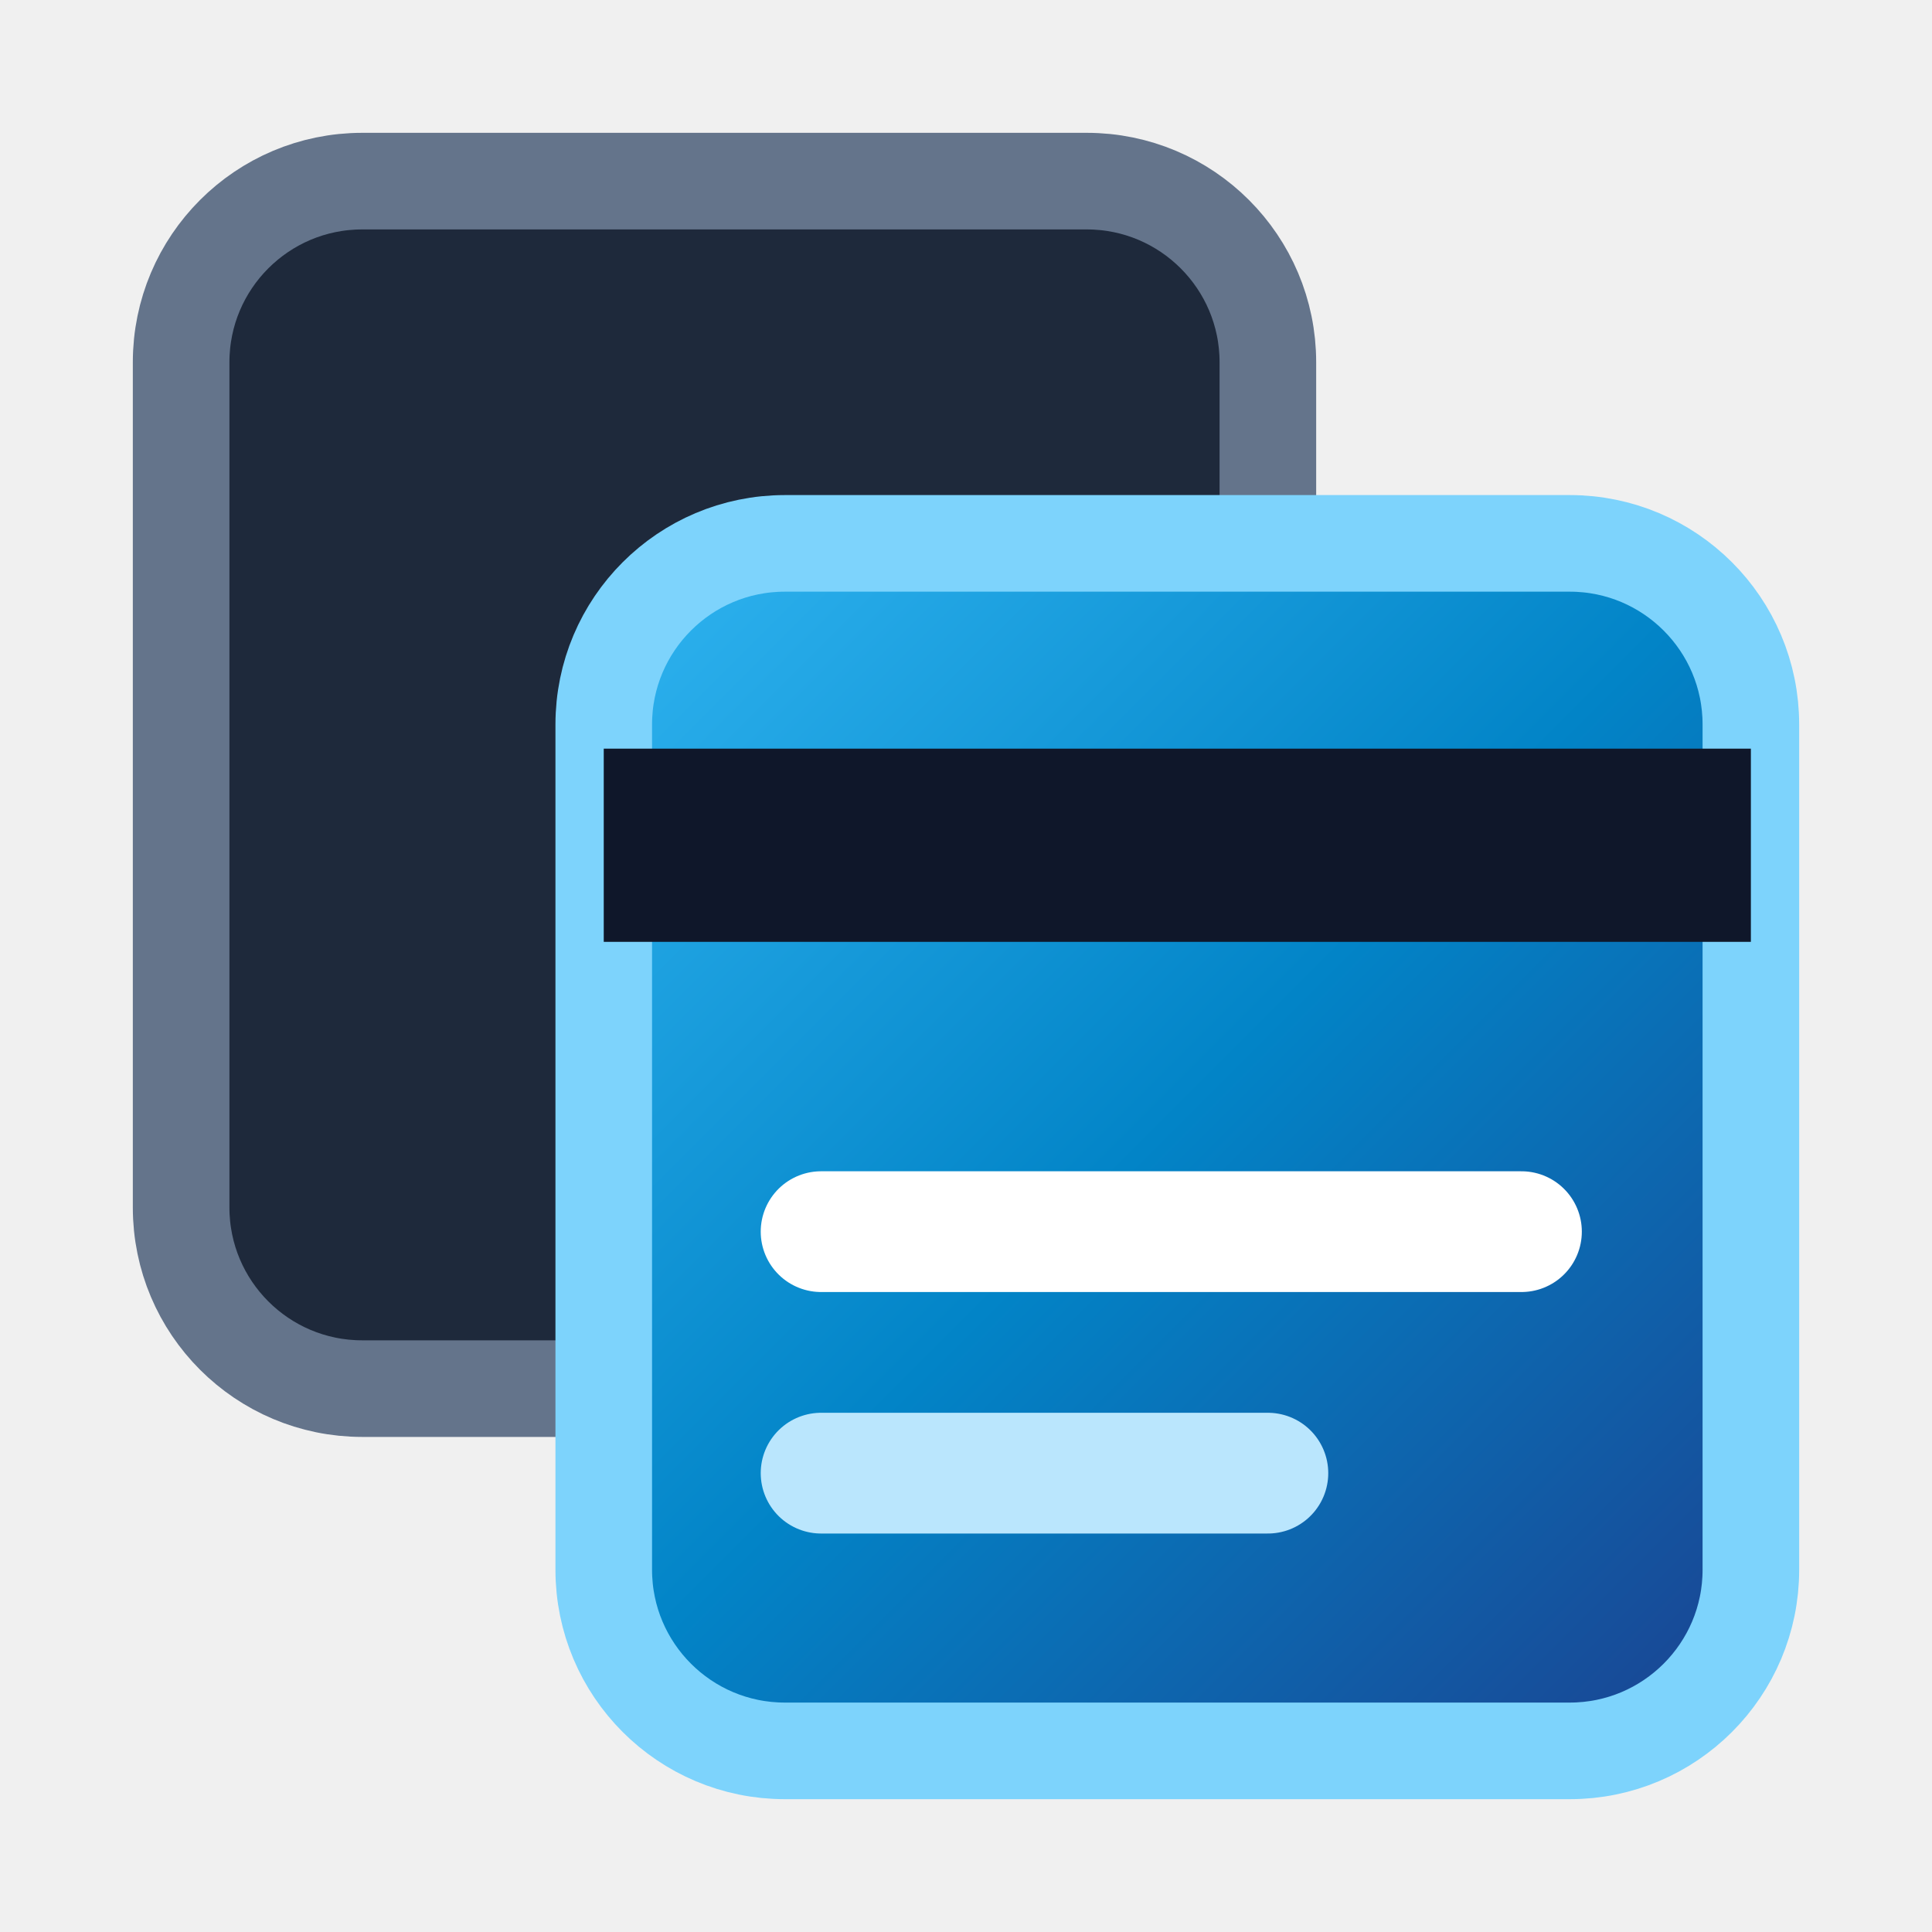
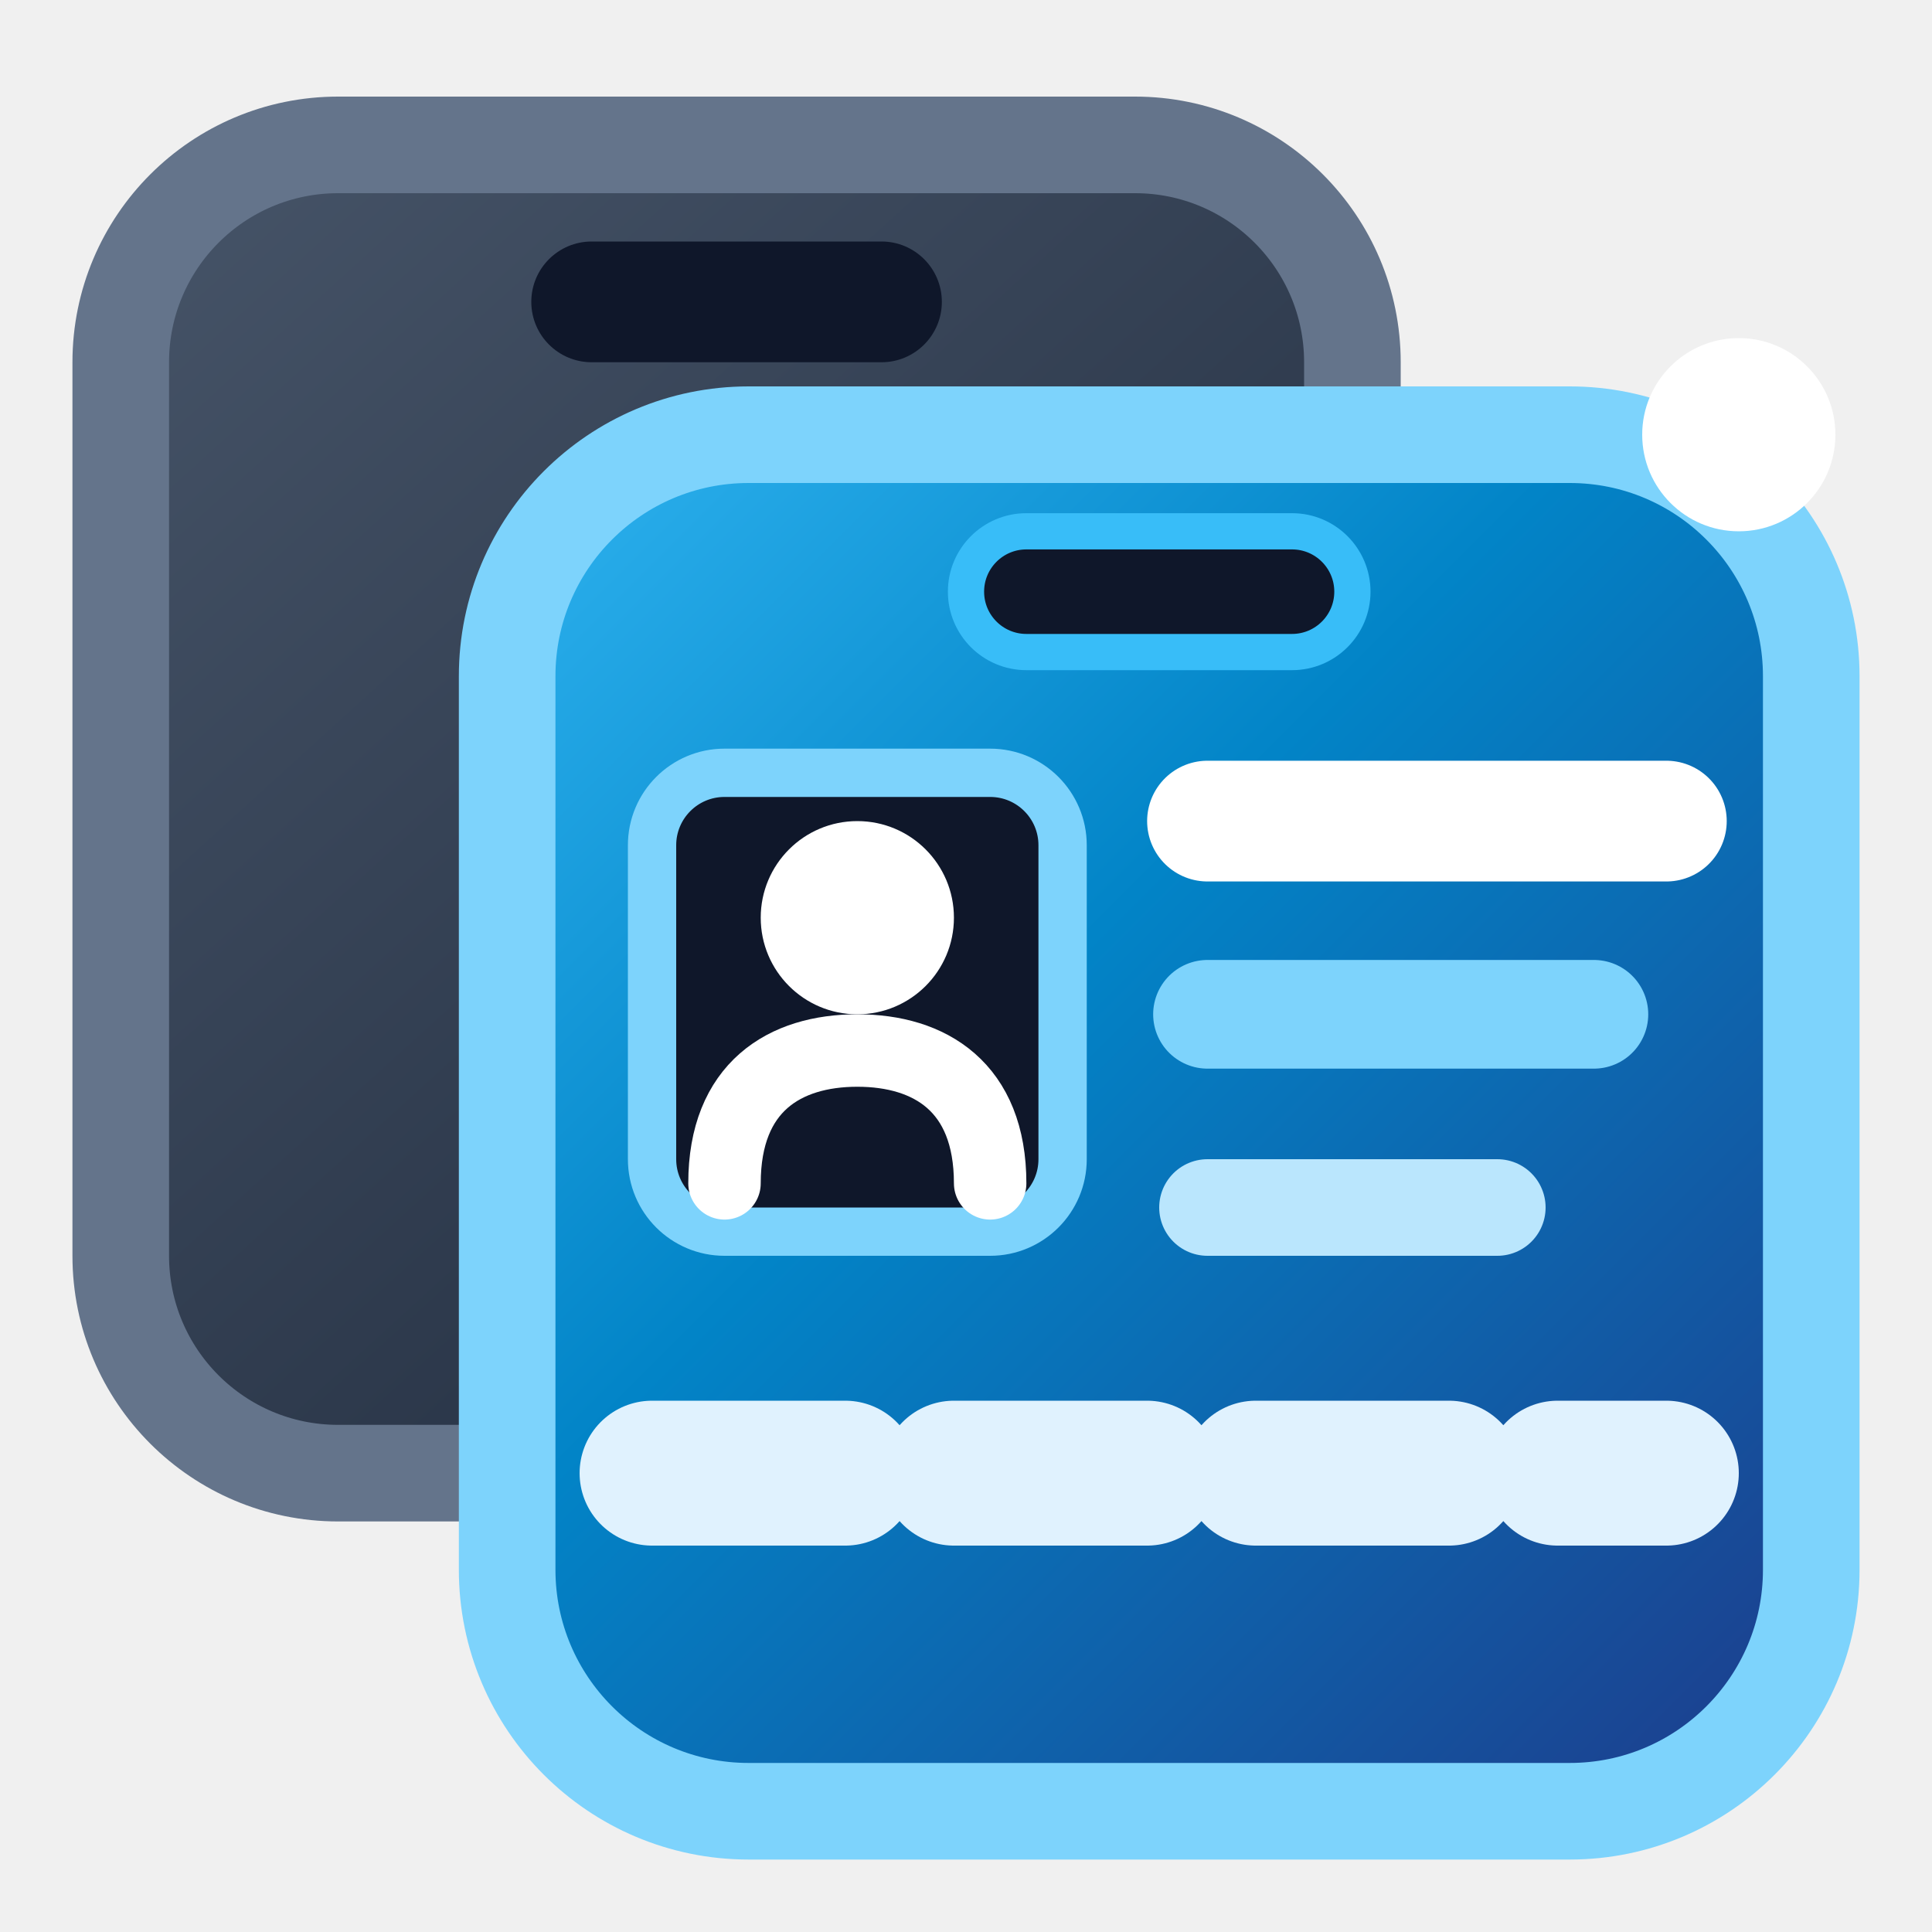
<svg xmlns="http://www.w3.org/2000/svg" width="16" height="16" viewBox="0 0 16 16" fill="none">
  <defs>
-     <linearGradient id="idCard" x1="4" y1="4" x2="15" y2="15" gradientUnits="userSpaceOnUse">
+     <linearGradient id="cipBack" x1="1" y1="1" x2="11" y2="12" gradientUnits="userSpaceOnUse">
+       <stop offset="0%" stop-color="#475569" />
+       <stop offset="100%" stop-color="#1e293b" />
+     </linearGradient>
+     <linearGradient id="cipFront" x1="3" y1="3" x2="15" y2="15" gradientUnits="userSpaceOnUse">
      <stop offset="0%" stop-color="#38bdf8" />
-       <stop offset="50%" stop-color="#0284c7" />
+       <stop offset="45%" stop-color="#0284c7" />
      <stop offset="100%" stop-color="#1e3a8a" />
    </linearGradient>
  </defs>
-   <rect x="1.5" y="1.5" width="9.0" height="10.0" rx="1.5" fill="#1e293b" stroke="#64748b" stroke-width="0.8" />
-   <rect x="5.0" y="4.5" width="9.5" height="10.0" rx="1.5" fill="url(#idCard)" stroke="#7dd3fc" stroke-width="0.8" />
-   <rect x="5.0" y="6.2" width="9.5" height="1.6" fill="#0f172a" />
-   <line x1="6.8" y1="10.2" x2="12.6" y2="10.2" stroke="#ffffff" stroke-width="1.0" stroke-linecap="round" />
-   <line x1="6.8" y1="12.2" x2="10.5" y2="12.2" stroke="#bae6fd" stroke-width="1.0" stroke-linecap="round" />
+   <rect x="1.0" y="1.2" width="10.2" height="11.0" rx="1.8" fill="url(#cipBack)" stroke="#64748b" stroke-width="0.8" />
+   <rect x="4.4" y="2.0" width="3.4" height="1.0" rx="0.5" fill="#0f172a" />
+   <rect x="4.2" y="3.6" width="10.8" height="11.4" rx="2.0" fill="url(#cipFront)" stroke="#7dd3fc" stroke-width="0.8" />
+   <rect x="8.0" y="4.4" width="3.2" height="1.0" rx="0.5" fill="#0f172a" stroke="#38bdf8" stroke-width="0.3" />
+   <rect x="5.4" y="6.4" width="3.4" height="3.8" rx="0.6" fill="#0f172a" stroke="#7dd3fc" stroke-width="0.4" />
+   <circle cx="7.1" cy="7.6" r="0.8" fill="#ffffff" />
+   <path d="M6.0 9.8C6.0 9.0 6.5 8.7 7.1 8.7C7.7 8.7 8.2 9.0 8.2 9.8" stroke="#ffffff" stroke-width="0.6" stroke-linecap="round" />
+   <line x1="10.0" y1="6.8" x2="13.8" y2="6.8" stroke="#ffffff" stroke-width="1.0" stroke-linecap="round" />
+   <line x1="10.0" y1="8.4" x2="13.2" y2="8.4" stroke="#7dd3fc" stroke-width="0.9" stroke-linecap="round" />
+   <line x1="10.0" y1="10.0" x2="12.4" y2="10.0" stroke="#bae6fd" stroke-width="0.8" stroke-linecap="round" />
+   <line x1="5.4" y1="12.2" x2="13.8" y2="12.2" stroke="#e0f2fe" stroke-width="1.2" stroke-linecap="round" stroke-dasharray="1.6 0.9" />
+   <circle cx="14.4" cy="3.6" r="0.8" fill="#ffffff" />
</svg>
